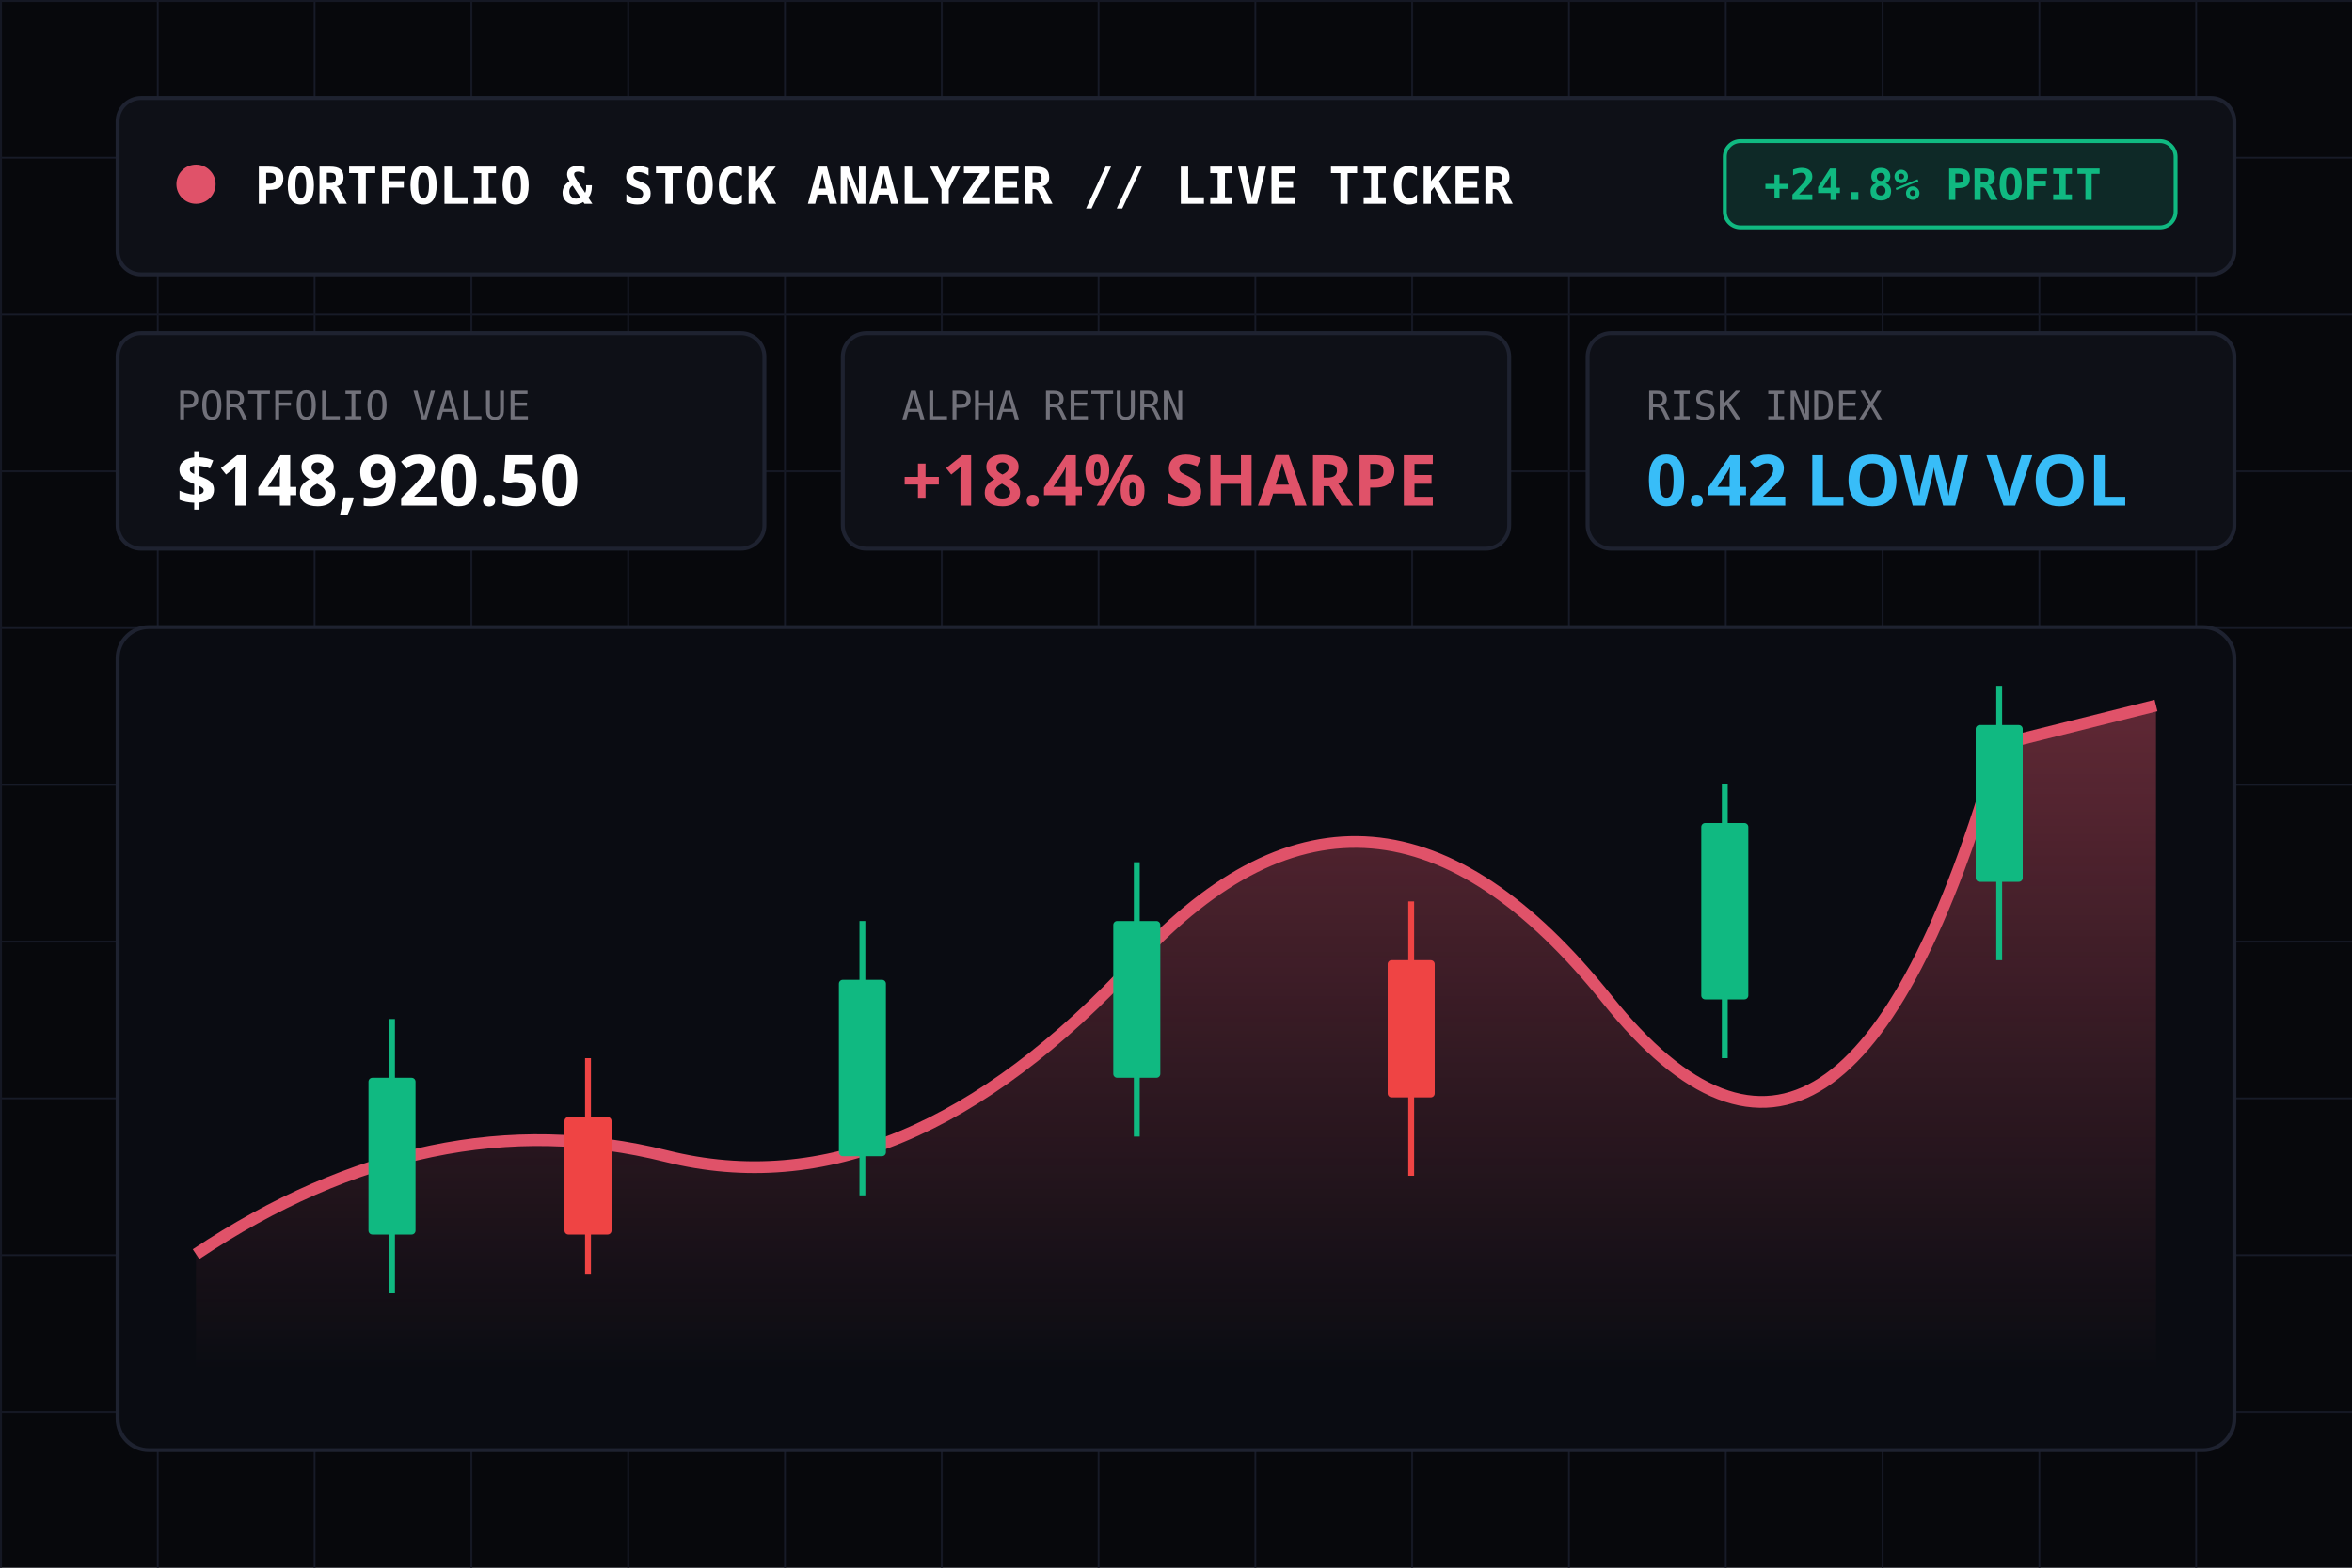
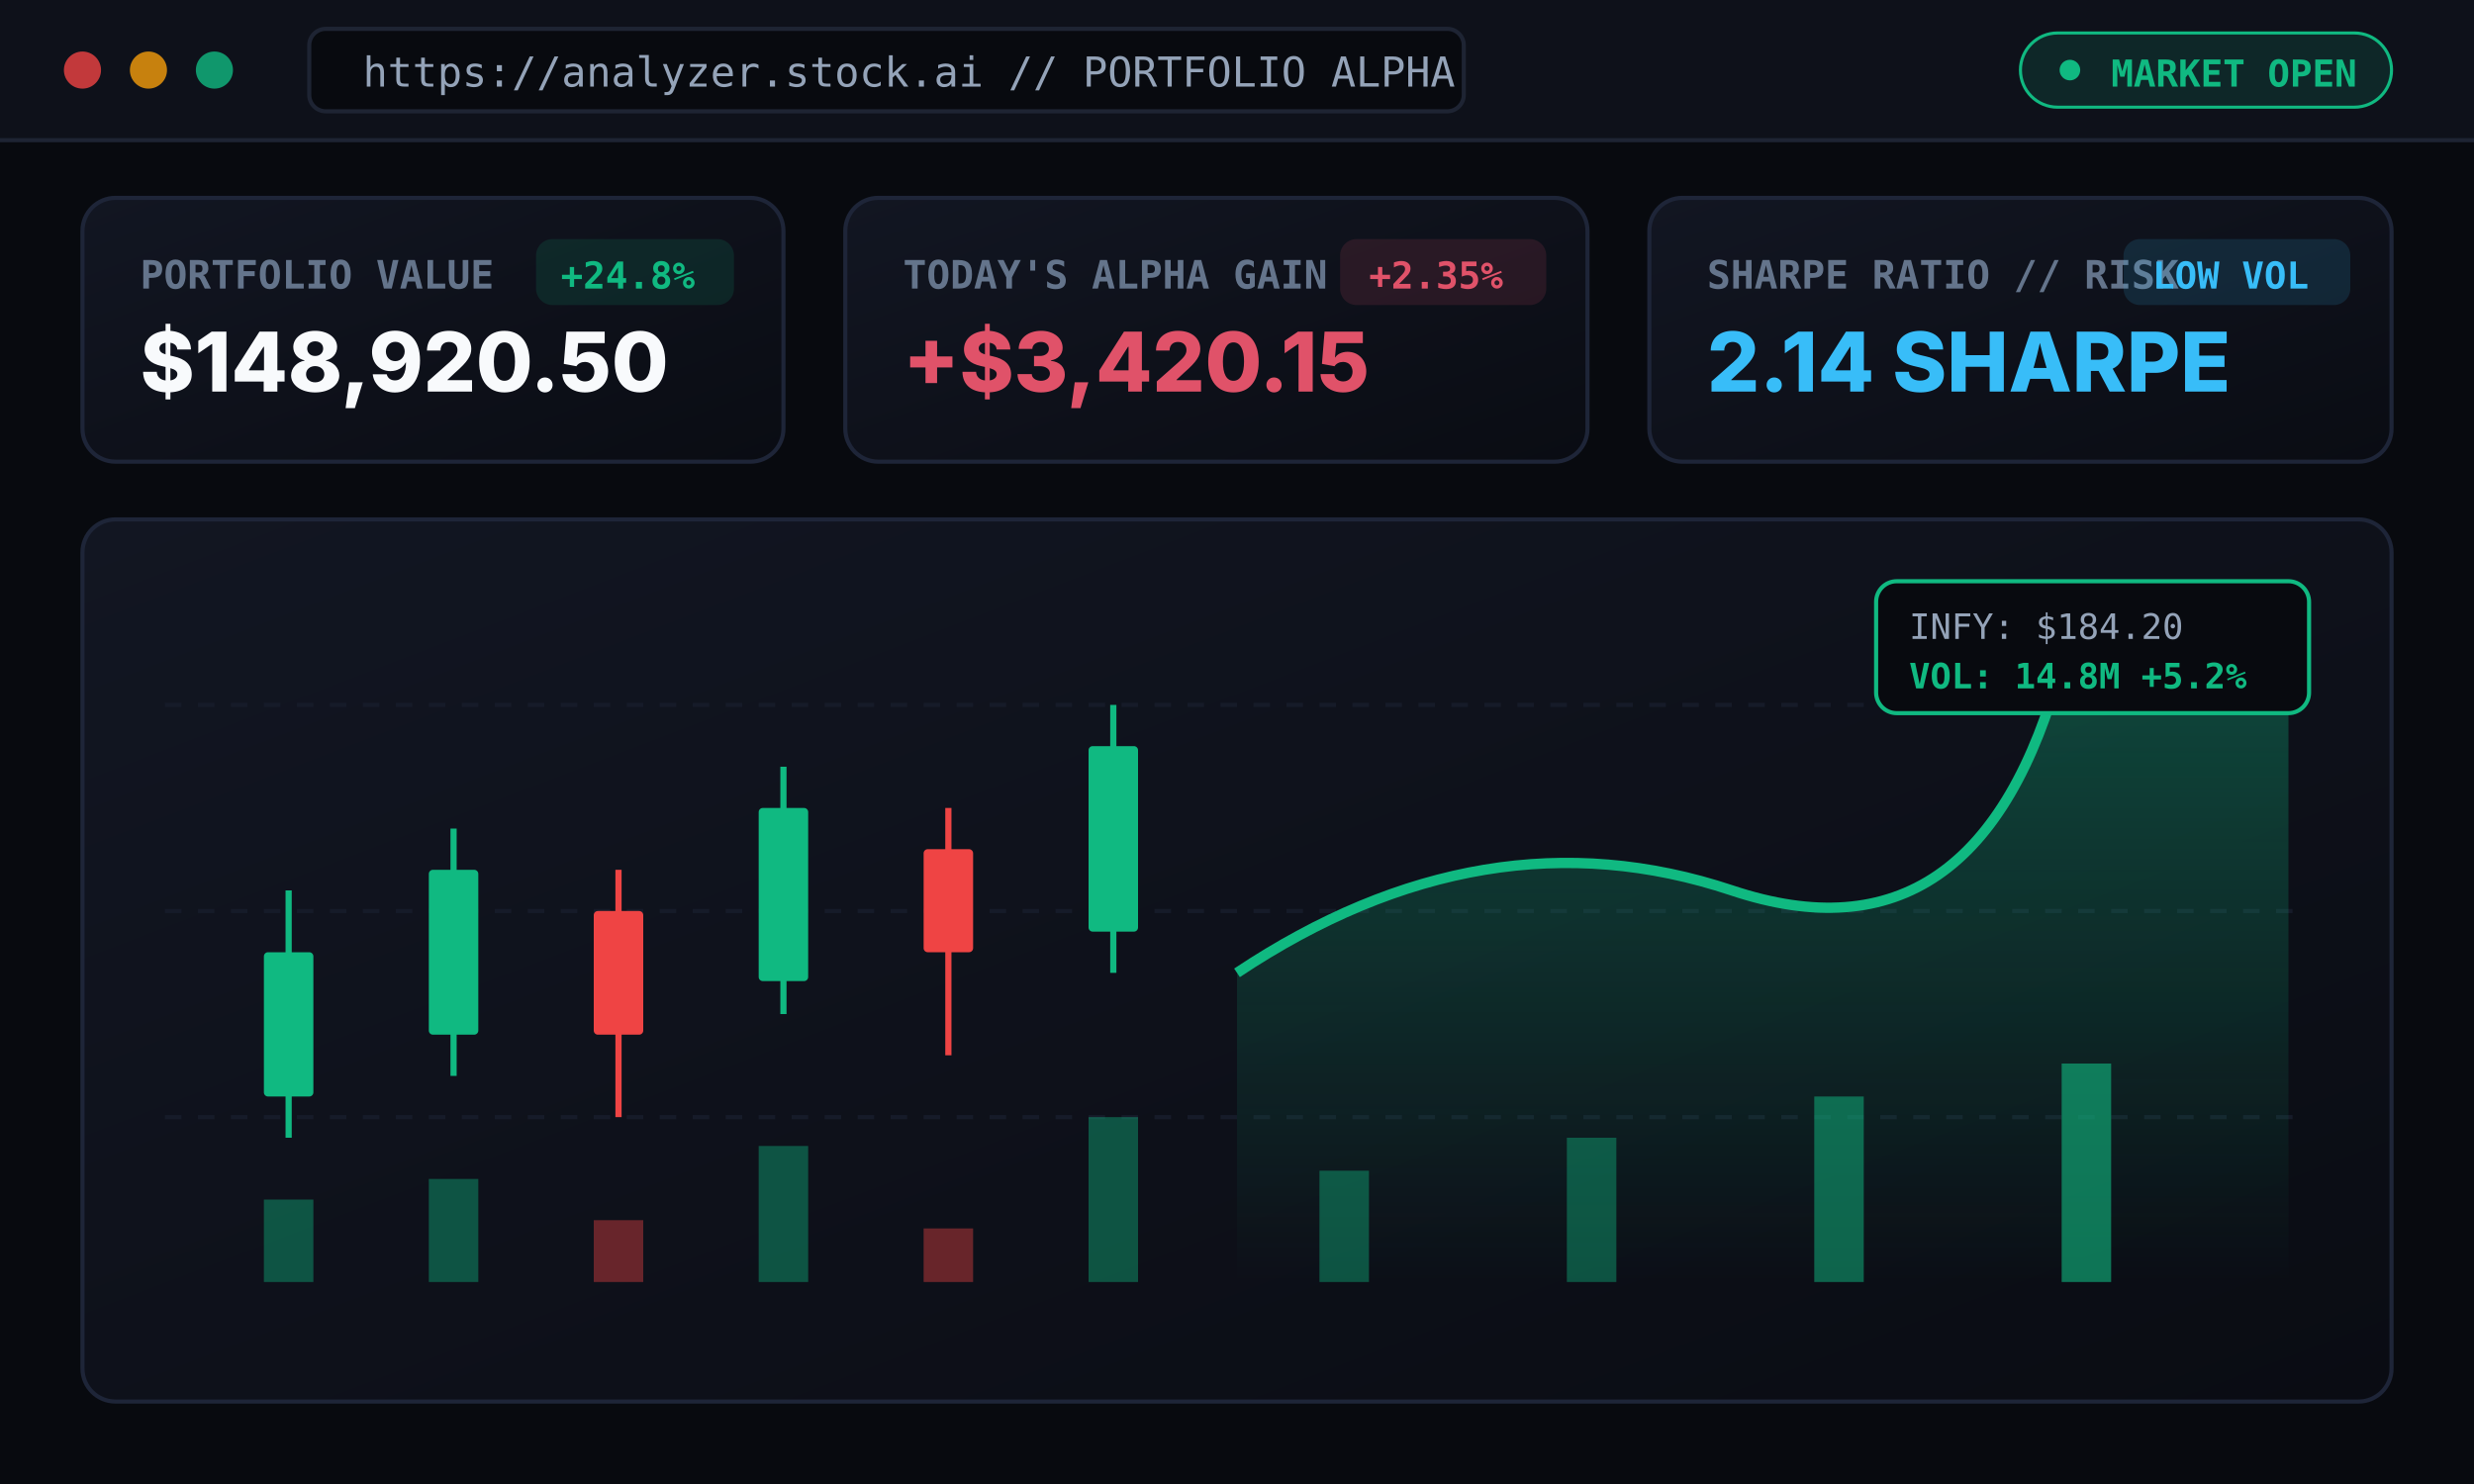
- <svg xmlns="http://www.w3.org/2000/svg" viewBox="0 0 600 400" width="600" height="400">
-   <rect width="600" height="400" fill="#07080c" />
+ <svg xmlns="http://www.w3.org/2000/svg" viewBox="0 0 600 360" width="600" height="360">
  <defs>
-     <pattern id="grid1" width="40" height="40" patternUnits="userSpaceOnUse">
-       <path d="M 40 0 L 0 0 0 40" fill="none" stroke="#151824" stroke-width="1" />
-     </pattern>
-     <linearGradient id="crimsonGrad" x1="0%" y1="0%" x2="0%" y2="100%">
-       <stop offset="0%" stop-color="#E05269" stop-opacity="0.4" />
-       <stop offset="100%" stop-color="#E05269" stop-opacity="0" />
+     <linearGradient id="areaGrad" x1="0" y1="0" x2="0" y2="1">
+       <stop offset="0%" stop-color="#10B981" stop-opacity="0.35" />
+       <stop offset="100%" stop-color="#10B981" stop-opacity="0.0" />
+     </linearGradient>
+     <linearGradient id="cardGrad" x1="0" y1="0" x2="1" y2="1">
+       <stop offset="0%" stop-color="#121622" />
+       <stop offset="100%" stop-color="#0A0C13" />
    </linearGradient>
  </defs>
-   <rect width="600" height="400" fill="url(#grid1)" />
-   <rect x="30" y="25" width="540" height="45" rx="6" fill="#0e1017" stroke="#1e2230" stroke-width="1" />
-   <circle cx="50" cy="47" r="5" fill="#E05269" />
-   <text x="65" y="52" font-family="monospace" font-size="13" font-weight="bold" fill="#ffffff">PORTFOLIO &amp; STOCK ANALYZER // LIVE TICKER</text>
-   <rect x="440" y="36" width="115" height="22" rx="4" fill="#10b981" fill-opacity="0.15" stroke="#10b981" stroke-width="1" />
-   <text x="450" y="51" font-family="monospace" font-size="11" font-weight="bold" fill="#10b981">+24.8% PROFIT</text>
-   <g transform="translate(30, 85)">
-     <rect width="165" height="55" rx="6" fill="#0e1017" stroke="#1e2230" />
-     <text x="15" y="22" font-family="monospace" font-size="10" fill="#71717a">PORTFOLIO VALUE</text>
-     <text x="15" y="44" font-family="sans-serif" font-size="18" font-weight="bold" fill="#ffffff">$148,920.50</text>
+   <rect width="600" height="360" fill="#080A0F" />
+   <rect x="0" y="0" width="600" height="34" fill="#0E111A" />
+   <line x1="0" y1="34" x2="600" y2="34" stroke="#1E2433" stroke-width="1" />
+   <circle cx="20" cy="17" r="4.5" fill="#EF4444" opacity="0.8" />
+   <circle cx="36" cy="17" r="4.5" fill="#F59E0B" opacity="0.8" />
+   <circle cx="52" cy="17" r="4.5" fill="#10B981" opacity="0.8" />
+   <rect x="75" y="7" width="280" height="20" rx="4" fill="#080A0F" stroke="#1E2433" stroke-width="1" />
+   <text x="88" y="21" font-family="'JetBrains Mono', monospace" font-size="10" fill="#94A3B8">https://analyzer.stock.ai // PORTFOLIO ALPHA</text>
+   <rect x="490" y="8" width="90" height="18" rx="9" fill="#10B98122" stroke="#10B981" stroke-width="0.75" />
+   <circle cx="502" cy="17" r="2.5" fill="#10B981" />
+   <text x="512" y="21" font-family="'JetBrains Mono', monospace" font-size="9" font-weight="bold" fill="#10B981">MARKET OPEN</text>
+   <g transform="translate(20, 48)">
+     <rect width="170" height="64" rx="8" fill="url(#cardGrad)" stroke="#1E2538" />
+     <text x="14" y="22" font-family="'JetBrains Mono', monospace" font-size="9.5" fill="#64748B" font-weight="600">PORTFOLIO VALUE</text>
+     <text x="14" y="47" font-family="'Inter', sans-serif" font-size="20" font-weight="800" fill="#F8FAFC">$148,920.50</text>
+     <rect x="110" y="10" width="48" height="16" rx="4" fill="#10B98122" />
+     <text x="116" y="22" font-family="'JetBrains Mono', monospace" font-size="9" font-weight="bold" fill="#10B981">+24.8%</text>
+     <rect x="185" width="180" height="64" rx="8" fill="url(#cardGrad)" stroke="#1E2538" />
+     <text x="199" y="22" font-family="'JetBrains Mono', monospace" font-size="9.5" fill="#64748B" font-weight="600">TODAY'S ALPHA GAIN</text>
+     <text x="199" y="47" font-family="'Inter', sans-serif" font-size="20" font-weight="800" fill="#E05269">+$3,420.15</text>
+     <rect x="305" y="10" width="50" height="16" rx="4" fill="#E0526922" />
+     <text x="312" y="22" font-family="'JetBrains Mono', monospace" font-size="9" font-weight="bold" fill="#E05269">+2.35%</text>
+     <rect x="380" width="180" height="64" rx="8" fill="url(#cardGrad)" stroke="#1E2538" />
+     <text x="394" y="22" font-family="'JetBrains Mono', monospace" font-size="9.5" fill="#64748B" font-weight="600">SHARPE RATIO // RISK</text>
+     <text x="394" y="47" font-family="'Inter', sans-serif" font-size="20" font-weight="800" fill="#38BDF8">2.14 SHARPE</text>
+     <rect x="495" y="10" width="55" height="16" rx="4" fill="#38BDF822" />
+     <text x="502" y="22" font-family="'JetBrains Mono', monospace" font-size="9" font-weight="bold" fill="#38BDF8">LOW VOL</text>
  </g>
-   <g transform="translate(215, 85)">
-     <rect width="170" height="55" rx="6" fill="#0e1017" stroke="#1e2230" />
-     <text x="15" y="22" font-family="monospace" font-size="10" fill="#71717a">ALPHA RETURN</text>
-     <text x="15" y="44" font-family="sans-serif" font-size="18" font-weight="bold" fill="#E05269">+18.4% SHARPE</text>
-   </g>
-   <g transform="translate(405, 85)">
-     <rect width="165" height="55" rx="6" fill="#0e1017" stroke="#1e2230" />
-     <text x="15" y="22" font-family="monospace" font-size="10" fill="#71717a">RISK INDEX</text>
-     <text x="15" y="44" font-family="sans-serif" font-size="18" font-weight="bold" fill="#38bdf8">0.42 LOW VOL</text>
-   </g>
-   <g transform="translate(30, 160)">
-     <rect width="540" height="210" rx="8" fill="#0a0c12" stroke="#1e2230" />
-     <path d="M 20 160 Q 80 120 140 135 T 260 85 T 380 95 T 480 30 L 520 20 L 520 190 L 20 190 Z" fill="url(#crimsonGrad)" />
-     <path d="M 20 160 Q 80 120 140 135 T 260 85 T 380 95 T 480 30 L 520 20" fill="none" stroke="#E05269" stroke-width="3" />
-     <line x1="70" y1="100" x2="70" y2="170" stroke="#10b981" stroke-width="1.5" />
-     <rect x="64" y="115" width="12" height="40" fill="#10b981" rx="1" />
-     <line x1="120" y1="110" x2="120" y2="165" stroke="#ef4444" stroke-width="1.5" />
-     <rect x="114" y="125" width="12" height="30" fill="#ef4444" rx="1" />
-     <line x1="190" y1="75" x2="190" y2="145" stroke="#10b981" stroke-width="1.5" />
-     <rect x="184" y="90" width="12" height="45" fill="#10b981" rx="1" />
-     <line x1="260" y1="60" x2="260" y2="130" stroke="#10b981" stroke-width="1.5" />
-     <rect x="254" y="75" width="12" height="40" fill="#10b981" rx="1" />
-     <line x1="330" y1="70" x2="330" y2="140" stroke="#ef4444" stroke-width="1.5" />
-     <rect x="324" y="85" width="12" height="35" fill="#ef4444" rx="1" />
-     <line x1="410" y1="40" x2="410" y2="110" stroke="#10b981" stroke-width="1.5" />
-     <rect x="404" y="50" width="12" height="45" fill="#10b981" rx="1" />
-     <line x1="480" y1="15" x2="480" y2="85" stroke="#10b981" stroke-width="1.5" />
-     <rect x="474" y="25" width="12" height="40" fill="#10b981" rx="1" />
+   <g transform="translate(20, 126)">
+     <rect width="560" height="214" rx="8" fill="url(#cardGrad)" stroke="#1E2538" />
+     <line x1="20" y1="45" x2="540" y2="45" stroke="#161B29" stroke-dasharray="4,4" />
+     <line x1="20" y1="95" x2="540" y2="95" stroke="#161B29" stroke-dasharray="4,4" />
+     <line x1="20" y1="145" x2="540" y2="145" stroke="#161B29" stroke-dasharray="4,4" />
+     <line x1="50" y1="90" x2="50" y2="150" stroke="#10B981" stroke-width="1.5" />
+     <rect x="44" y="105" width="12" height="35" rx="1" fill="#10B981" />
+     <line x1="90" y1="75" x2="90" y2="135" stroke="#10B981" stroke-width="1.5" />
+     <rect x="84" y="85" width="12" height="40" rx="1" fill="#10B981" />
+     <line x1="130" y1="85" x2="130" y2="145" stroke="#EF4444" stroke-width="1.5" />
+     <rect x="124" y="95" width="12" height="30" rx="1" fill="#EF4444" />
+     <line x1="170" y1="60" x2="170" y2="120" stroke="#10B981" stroke-width="1.5" />
+     <rect x="164" y="70" width="12" height="42" rx="1" fill="#10B981" />
+     <line x1="210" y1="70" x2="210" y2="130" stroke="#EF4444" stroke-width="1.5" />
+     <rect x="204" y="80" width="12" height="25" rx="1" fill="#EF4444" />
+     <line x1="250" y1="45" x2="250" y2="110" stroke="#10B981" stroke-width="1.5" />
+     <rect x="244" y="55" width="12" height="45" rx="1" fill="#10B981" />
+     <path d="M 280 110 Q 340 70 400 90 T 480 35 L 535 25 L 535 185 L 280 185 Z" fill="url(#areaGrad)" />
+     <path d="M 280 110 Q 340 70 400 90 T 480 35 L 535 25" fill="none" stroke="#10B981" stroke-width="2.5" />
+     <g transform="translate(435, 15)">
+       <rect width="105" height="32" rx="5" fill="#080A0F" stroke="#10B981" stroke-width="1" />
+       <text x="8" y="14" font-family="'JetBrains Mono', monospace" font-size="8.5" fill="#94A3B8">INFY: $184.20</text>
+       <text x="8" y="26" font-family="'JetBrains Mono', monospace" font-size="8.5" font-weight="bold" fill="#10B981">VOL: 14.8M +5.2%</text>
+     </g>
+     <rect x="44" y="165" width="12" height="20" fill="#10B981" opacity="0.4" />
+     <rect x="84" y="160" width="12" height="25" fill="#10B981" opacity="0.4" />
+     <rect x="124" y="170" width="12" height="15" fill="#EF4444" opacity="0.4" />
+     <rect x="164" y="152" width="12" height="33" fill="#10B981" opacity="0.4" />
+     <rect x="204" y="172" width="12" height="13" fill="#EF4444" opacity="0.4" />
+     <rect x="244" y="145" width="12" height="40" fill="#10B981" opacity="0.4" />
+     <rect x="300" y="158" width="12" height="27" fill="#10B981" opacity="0.4" />
+     <rect x="360" y="150" width="12" height="35" fill="#10B981" opacity="0.4" />
+     <rect x="420" y="140" width="12" height="45" fill="#10B981" opacity="0.5" />
+     <rect x="480" y="132" width="12" height="53" fill="#10B981" opacity="0.6" />
  </g>
</svg>
